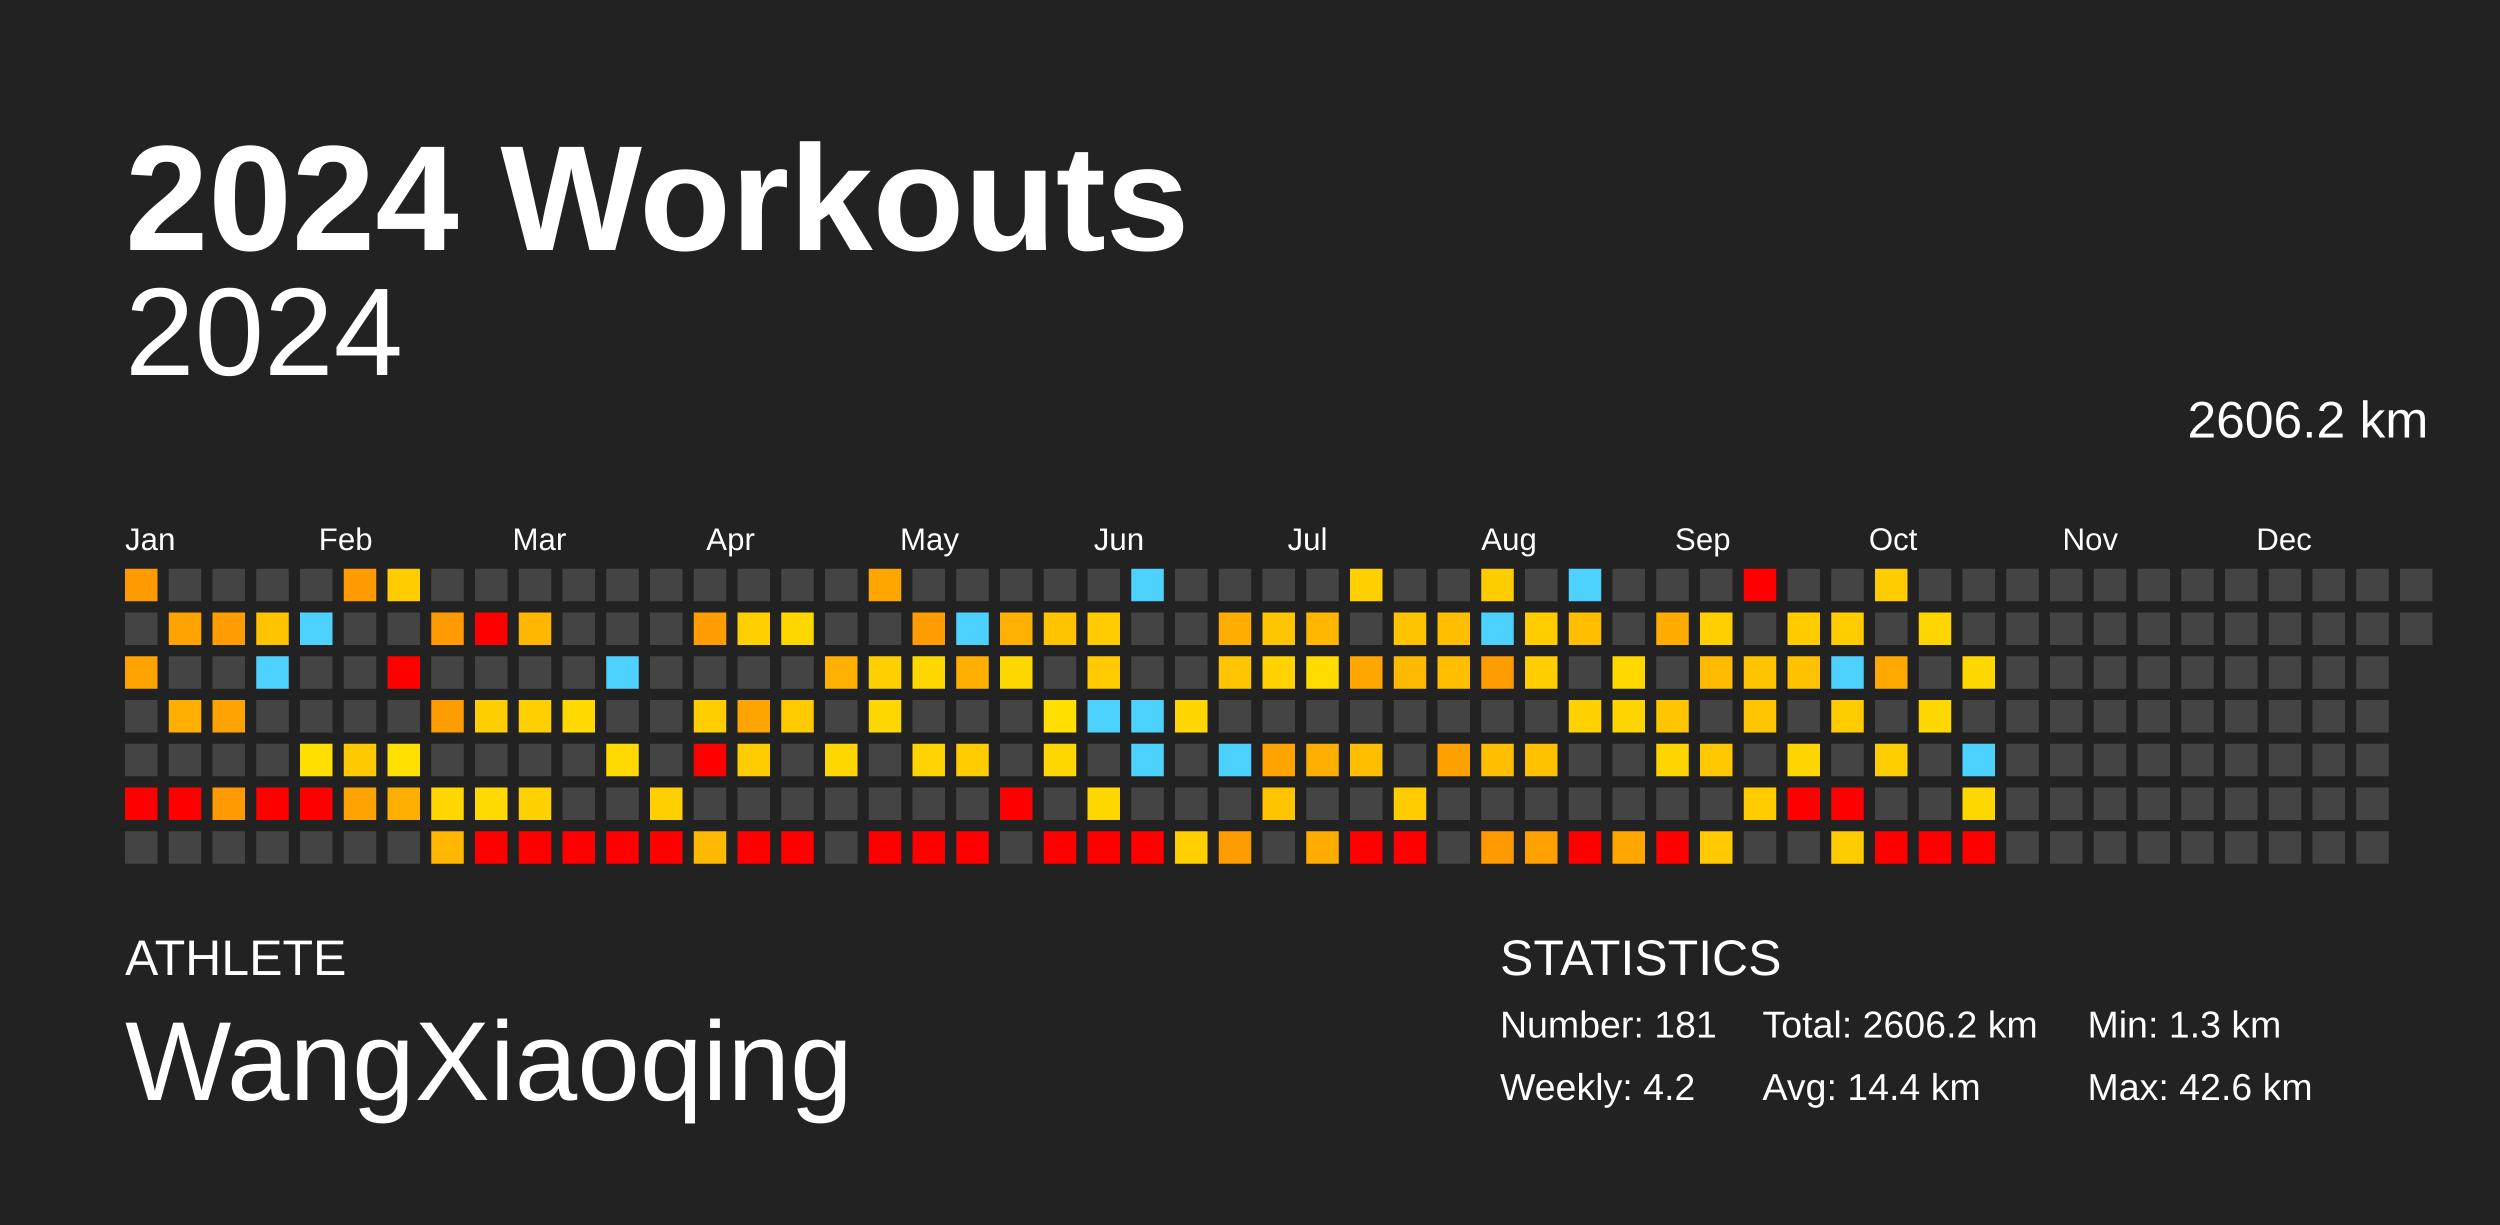
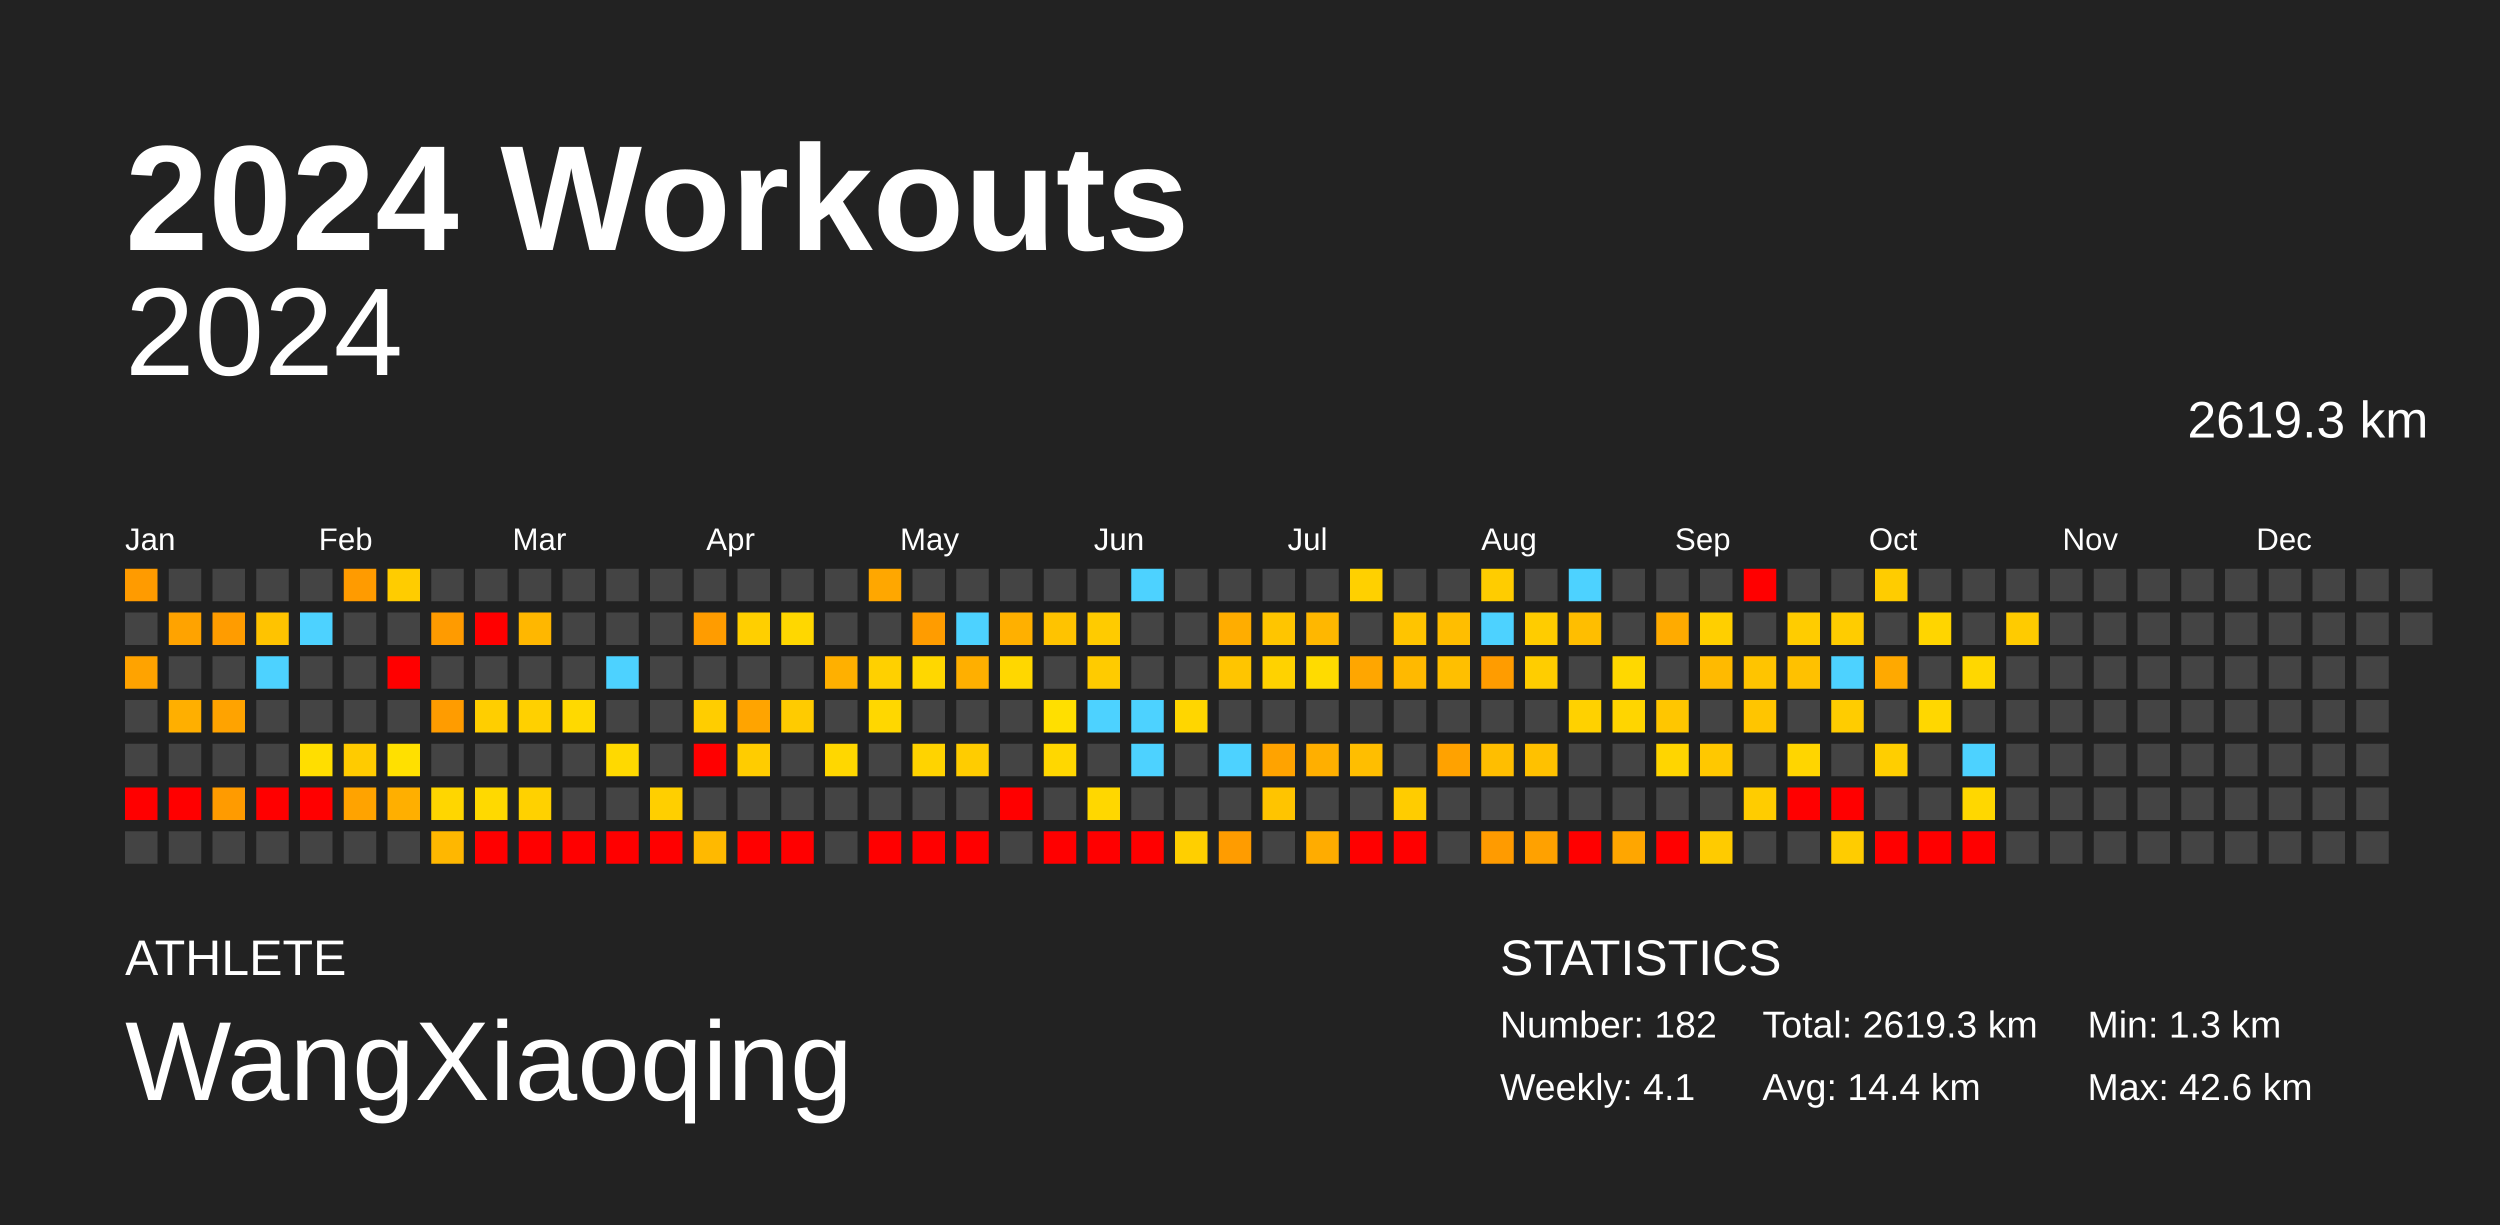
<svg xmlns="http://www.w3.org/2000/svg" baseProfile="full" height="98mm" version="1.1" viewBox="0,0,200,98" width="200mm">
  <defs />
  <rect fill="#222222" height="98" width="200" x="0" y="0" />
  <text fill="#FFFFFF" style="font-size:12px; font-family:Arial; font-weight:bold;" x="10" y="20">2024 Workouts</text>
  <text fill="#FFFFFF" style="font-size:4px; font-family:Arial" x="10" y="78">ATHLETE</text>
  <text fill="#FFFFFF" style="font-size:9px; font-family:Arial" x="10" y="88">WangXiaoqing</text>
  <text fill="#FFFFFF" style="font-size:4px; font-family:Arial" x="120" y="78">STATISTICS</text>
-   <text fill="#FFFFFF" style="font-size:3px; font-family:Arial" x="120" y="83">Number: 181</text>
-   <text fill="#FFFFFF" style="font-size:3px; font-family:Arial" x="120" y="88">Weekly: 4.2</text>
-   <text fill="#FFFFFF" style="font-size:3px; font-family:Arial" x="141" y="83">Total: 2606.2 km</text>
+   <text fill="#FFFFFF" style="font-size:3px; font-family:Arial" x="120" y="83">Number: 182</text>
+   <text fill="#FFFFFF" style="font-size:3px; font-family:Arial" x="120" y="88">Weekly: 4.1</text>
+   <text fill="#FFFFFF" style="font-size:3px; font-family:Arial" x="141" y="83">Total: 2619.3 km</text>
  <text fill="#FFFFFF" style="font-size:3px; font-family:Arial" x="141" y="88">Avg: 14.4 km</text>
  <text fill="#FFFFFF" style="font-size:3px; font-family:Arial" x="167" y="83">Min: 1.3 km</text>
  <text fill="#FFFFFF" style="font-size:3px; font-family:Arial" x="167" y="88">Max: 42.6 km</text>
  <text alignment-baseline="hanging" fill="#FFFFFF" style="font-size:10.0px; font-family:Arial;" x="10" y="30">2024</text>
-   <text alignment-baseline="hanging" fill="#FFFFFF" style="font-size:4.125px; font-family:Arial;" x="175" y="35">2606.2 km</text>
+   <text alignment-baseline="hanging" fill="#FFFFFF" style="font-size:4.125px; font-family:Arial;" x="175" y="35">2619.3 km</text>
  <text fill="#FFFFFF" style="font-size:2.5px; font-family:Arial" x="10.0" y="44">Jan</text>
  <text fill="#FFFFFF" style="font-size:2.5px; font-family:Arial" x="25.5" y="44">Feb</text>
  <text fill="#FFFFFF" style="font-size:2.5px; font-family:Arial" x="41.0" y="44">Mar</text>
  <text fill="#FFFFFF" style="font-size:2.5px; font-family:Arial" x="56.5" y="44">Apr</text>
  <text fill="#FFFFFF" style="font-size:2.5px; font-family:Arial" x="72.0" y="44">May</text>
  <text fill="#FFFFFF" style="font-size:2.5px; font-family:Arial" x="87.5" y="44">Jun</text>
  <text fill="#FFFFFF" style="font-size:2.5px; font-family:Arial" x="103.0" y="44">Jul</text>
  <text fill="#FFFFFF" style="font-size:2.5px; font-family:Arial" x="118.5" y="44">Aug</text>
  <text fill="#FFFFFF" style="font-size:2.5px; font-family:Arial" x="134.0" y="44">Sep</text>
  <text fill="#FFFFFF" style="font-size:2.5px; font-family:Arial" x="149.5" y="44">Oct</text>
  <text fill="#FFFFFF" style="font-size:2.5px; font-family:Arial" x="165.0" y="44">Nov</text>
  <text fill="#FFFFFF" style="font-size:2.5px; font-family:Arial" x="180.5" y="44">Dec</text>
  <rect fill="#ff9b00" height="2.6" width="2.6" x="10.0" y="45.5" />
  <rect fill="#444444" height="2.6" width="2.6" x="10.0" y="49.0" />
  <rect fill="#ffa300" height="2.6" width="2.6" x="10.0" y="52.5" />
  <rect fill="#444444" height="2.6" width="2.6" x="10.0" y="56.0" />
  <rect fill="#444444" height="2.6" width="2.6" x="10.0" y="59.5" />
  <rect fill="red" height="2.6" width="2.6" x="10.0" y="63.0" />
  <rect fill="#444444" height="2.6" width="2.6" x="10.0" y="66.5" />
  <rect fill="#444444" height="2.6" width="2.6" x="13.5" y="45.5" />
  <rect fill="#ffa300" height="2.6" width="2.6" x="13.5" y="49.0" />
  <rect fill="#444444" height="2.6" width="2.6" x="13.5" y="52.5" />
  <rect fill="#ffaf00" height="2.6" width="2.6" x="13.5" y="56.0" />
  <rect fill="#444444" height="2.6" width="2.6" x="13.5" y="59.5" />
  <rect fill="red" height="2.6" width="2.6" x="13.5" y="63.0" />
  <rect fill="#444444" height="2.6" width="2.6" x="13.5" y="66.5" />
  <rect fill="#444444" height="2.6" width="2.6" x="17.0" y="45.5" />
  <rect fill="#ff9c00" height="2.6" width="2.6" x="17.0" y="49.0" />
  <rect fill="#444444" height="2.6" width="2.6" x="17.0" y="52.5" />
  <rect fill="#ffa300" height="2.6" width="2.6" x="17.0" y="56.0" />
  <rect fill="#444444" height="2.6" width="2.6" x="17.0" y="59.5" />
  <rect fill="#ff9b00" height="2.6" width="2.6" x="17.0" y="63.0" />
  <rect fill="#444444" height="2.6" width="2.6" x="17.0" y="66.5" />
  <rect fill="#444444" height="2.6" width="2.6" x="20.5" y="45.5" />
  <rect fill="#ffc300" height="2.6" width="2.6" x="20.5" y="49.0" />
  <rect fill="#4dd2ff" height="2.6" width="2.6" x="20.5" y="52.5" />
  <rect fill="#444444" height="2.6" width="2.6" x="20.5" y="56.0" />
  <rect fill="#444444" height="2.6" width="2.6" x="20.5" y="59.5" />
  <rect fill="red" height="2.6" width="2.6" x="20.5" y="63.0" />
  <rect fill="#444444" height="2.6" width="2.6" x="20.5" y="66.5" />
  <rect fill="#444444" height="2.6" width="2.6" x="24.0" y="45.5" />
  <rect fill="#4dd2ff" height="2.6" width="2.6" x="24.0" y="49.0" />
  <rect fill="#444444" height="2.6" width="2.6" x="24.0" y="52.5" />
  <rect fill="#444444" height="2.6" width="2.6" x="24.0" y="56.0" />
  <rect fill="#ffde00" height="2.6" width="2.6" x="24.0" y="59.5" />
  <rect fill="red" height="2.6" width="2.6" x="24.0" y="63.0" />
  <rect fill="#444444" height="2.6" width="2.6" x="24.0" y="66.5" />
  <rect fill="#ff9b00" height="2.6" width="2.6" x="27.5" y="45.5" />
  <rect fill="#444444" height="2.6" width="2.6" x="27.5" y="49.0" />
  <rect fill="#444444" height="2.6" width="2.6" x="27.5" y="52.5" />
  <rect fill="#444444" height="2.6" width="2.6" x="27.5" y="56.0" />
  <rect fill="#ffcb00" height="2.6" width="2.6" x="27.5" y="59.5" />
  <rect fill="#ffa300" height="2.6" width="2.6" x="27.5" y="63.0" />
  <rect fill="#444444" height="2.6" width="2.6" x="27.5" y="66.5" />
  <rect fill="#ffcc00" height="2.6" width="2.6" x="31.0" y="45.5" />
  <rect fill="#444444" height="2.6" width="2.6" x="31.0" y="49.0" />
  <rect fill="red" height="2.6" width="2.6" x="31.0" y="52.5" />
  <rect fill="#444444" height="2.6" width="2.6" x="31.0" y="56.0" />
  <rect fill="#ffe000" height="2.6" width="2.6" x="31.0" y="59.5" />
  <rect fill="#ffaf00" height="2.6" width="2.6" x="31.0" y="63.0" />
  <rect fill="#444444" height="2.6" width="2.6" x="31.0" y="66.5" />
  <rect fill="#444444" height="2.6" width="2.6" x="34.5" y="45.5" />
  <rect fill="#ff9b00" height="2.6" width="2.6" x="34.5" y="49.0" />
  <rect fill="#444444" height="2.6" width="2.6" x="34.5" y="52.5" />
  <rect fill="#ff9c00" height="2.6" width="2.6" x="34.5" y="56.0" />
  <rect fill="#444444" height="2.6" width="2.6" x="34.5" y="59.5" />
  <rect fill="#ffd600" height="2.6" width="2.6" x="34.5" y="63.0" />
  <rect fill="#ffb700" height="2.6" width="2.6" x="34.5" y="66.5" />
  <rect fill="#444444" height="2.6" width="2.6" x="38.0" y="45.5" />
  <rect fill="red" height="2.6" width="2.6" x="38.0" y="49.0" />
  <rect fill="#444444" height="2.6" width="2.6" x="38.0" y="52.5" />
  <rect fill="#ffce00" height="2.6" width="2.6" x="38.0" y="56.0" />
  <rect fill="#444444" height="2.6" width="2.6" x="38.0" y="59.5" />
  <rect fill="#ffd900" height="2.6" width="2.6" x="38.0" y="63.0" />
  <rect fill="red" height="2.6" width="2.6" x="38.0" y="66.5" />
  <rect fill="#444444" height="2.6" width="2.6" x="41.5" y="45.5" />
  <rect fill="#ffb700" height="2.6" width="2.6" x="41.5" y="49.0" />
  <rect fill="#444444" height="2.6" width="2.6" x="41.5" y="52.5" />
  <rect fill="#ffd000" height="2.6" width="2.6" x="41.5" y="56.0" />
  <rect fill="#444444" height="2.6" width="2.6" x="41.5" y="59.5" />
  <rect fill="#ffd100" height="2.6" width="2.6" x="41.5" y="63.0" />
  <rect fill="red" height="2.6" width="2.6" x="41.5" y="66.5" />
  <rect fill="#444444" height="2.6" width="2.6" x="45.0" y="45.5" />
  <rect fill="#444444" height="2.6" width="2.6" x="45.0" y="49.0" />
  <rect fill="#444444" height="2.6" width="2.6" x="45.0" y="52.5" />
  <rect fill="#ffd900" height="2.6" width="2.6" x="45.0" y="56.0" />
  <rect fill="#444444" height="2.6" width="2.6" x="45.0" y="59.5" />
  <rect fill="#444444" height="2.6" width="2.6" x="45.0" y="63.0" />
  <rect fill="red" height="2.6" width="2.6" x="45.0" y="66.5" />
  <rect fill="#444444" height="2.6" width="2.6" x="48.5" y="45.5" />
  <rect fill="#444444" height="2.6" width="2.6" x="48.5" y="49.0" />
  <rect fill="#4dd2ff" height="2.6" width="2.6" x="48.5" y="52.5" />
  <rect fill="#444444" height="2.6" width="2.6" x="48.5" y="56.0" />
  <rect fill="#ffd900" height="2.6" width="2.6" x="48.5" y="59.5" />
  <rect fill="#444444" height="2.6" width="2.6" x="48.5" y="63.0" />
  <rect fill="red" height="2.6" width="2.6" x="48.5" y="66.5" />
  <rect fill="#444444" height="2.6" width="2.6" x="52.0" y="45.5" />
  <rect fill="#444444" height="2.6" width="2.6" x="52.0" y="49.0" />
  <rect fill="#444444" height="2.6" width="2.6" x="52.0" y="52.5" />
  <rect fill="#444444" height="2.6" width="2.6" x="52.0" y="56.0" />
  <rect fill="#444444" height="2.6" width="2.6" x="52.0" y="59.5" />
  <rect fill="#ffcf00" height="2.6" width="2.6" x="52.0" y="63.0" />
  <rect fill="red" height="2.6" width="2.6" x="52.0" y="66.5" />
  <rect fill="#444444" height="2.6" width="2.6" x="55.5" y="45.5" />
  <rect fill="#ff9c00" height="2.6" width="2.6" x="55.5" y="49.0" />
  <rect fill="#444444" height="2.6" width="2.6" x="55.5" y="52.5" />
  <rect fill="#ffcd00" height="2.6" width="2.6" x="55.5" y="56.0" />
  <rect fill="red" height="2.6" width="2.6" x="55.5" y="59.5" />
  <rect fill="#444444" height="2.6" width="2.6" x="55.5" y="63.0" />
  <rect fill="#ffb900" height="2.6" width="2.6" x="55.5" y="66.5" />
  <rect fill="#444444" height="2.6" width="2.6" x="59.0" y="45.5" />
  <rect fill="#ffcf00" height="2.6" width="2.6" x="59.0" y="49.0" />
  <rect fill="#444444" height="2.6" width="2.6" x="59.0" y="52.5" />
  <rect fill="#ffa400" height="2.6" width="2.6" x="59.0" y="56.0" />
  <rect fill="#ffcc00" height="2.6" width="2.6" x="59.0" y="59.5" />
  <rect fill="#444444" height="2.6" width="2.6" x="59.0" y="63.0" />
  <rect fill="red" height="2.6" width="2.6" x="59.0" y="66.5" />
  <rect fill="#444444" height="2.6" width="2.6" x="62.5" y="45.5" />
  <rect fill="#ffd700" height="2.6" width="2.6" x="62.5" y="49.0" />
  <rect fill="#444444" height="2.6" width="2.6" x="62.5" y="52.5" />
  <rect fill="#ffcb00" height="2.6" width="2.6" x="62.5" y="56.0" />
  <rect fill="#444444" height="2.6" width="2.6" x="62.5" y="59.5" />
  <rect fill="#444444" height="2.6" width="2.6" x="62.5" y="63.0" />
  <rect fill="red" height="2.6" width="2.6" x="62.5" y="66.5" />
  <rect fill="#444444" height="2.6" width="2.6" x="66.0" y="45.5" />
  <rect fill="#444444" height="2.6" width="2.6" x="66.0" y="49.0" />
  <rect fill="#ffb000" height="2.6" width="2.6" x="66.0" y="52.5" />
  <rect fill="#444444" height="2.6" width="2.6" x="66.0" y="56.0" />
  <rect fill="#ffd700" height="2.6" width="2.6" x="66.0" y="59.5" />
  <rect fill="#444444" height="2.6" width="2.6" x="66.0" y="63.0" />
  <rect fill="#444444" height="2.6" width="2.6" x="66.0" y="66.5" />
  <rect fill="#ffa700" height="2.6" width="2.6" x="69.5" y="45.5" />
  <rect fill="#444444" height="2.6" width="2.6" x="69.5" y="49.0" />
  <rect fill="#ffd000" height="2.6" width="2.6" x="69.5" y="52.5" />
  <rect fill="#ffd700" height="2.6" width="2.6" x="69.5" y="56.0" />
  <rect fill="#444444" height="2.6" width="2.6" x="69.5" y="59.5" />
  <rect fill="#444444" height="2.6" width="2.6" x="69.5" y="63.0" />
  <rect fill="red" height="2.6" width="2.6" x="69.5" y="66.5" />
  <rect fill="#444444" height="2.6" width="2.6" x="73.0" y="45.5" />
  <rect fill="#ff9c00" height="2.6" width="2.6" x="73.0" y="49.0" />
  <rect fill="#ffd700" height="2.6" width="2.6" x="73.0" y="52.5" />
  <rect fill="#444444" height="2.6" width="2.6" x="73.0" y="56.0" />
  <rect fill="#ffd300" height="2.6" width="2.6" x="73.0" y="59.5" />
  <rect fill="#444444" height="2.6" width="2.6" x="73.0" y="63.0" />
  <rect fill="red" height="2.6" width="2.6" x="73.0" y="66.5" />
  <rect fill="#444444" height="2.6" width="2.6" x="76.5" y="45.5" />
  <rect fill="#4dd2ff" height="2.6" width="2.6" x="76.5" y="49.0" />
  <rect fill="#ffaf00" height="2.6" width="2.6" x="76.5" y="52.5" />
  <rect fill="#444444" height="2.6" width="2.6" x="76.5" y="56.0" />
  <rect fill="#ffcc00" height="2.6" width="2.6" x="76.5" y="59.5" />
  <rect fill="#444444" height="2.6" width="2.6" x="76.5" y="63.0" />
  <rect fill="red" height="2.6" width="2.6" x="76.5" y="66.5" />
  <rect fill="#444444" height="2.6" width="2.6" x="80.0" y="45.5" />
  <rect fill="#ffb000" height="2.6" width="2.6" x="80.0" y="49.0" />
  <rect fill="#ffd700" height="2.6" width="2.6" x="80.0" y="52.5" />
  <rect fill="#444444" height="2.6" width="2.6" x="80.0" y="56.0" />
  <rect fill="#444444" height="2.6" width="2.6" x="80.0" y="59.5" />
  <rect fill="red" height="2.6" width="2.6" x="80.0" y="63.0" />
  <rect fill="#444444" height="2.6" width="2.6" x="80.0" y="66.5" />
  <rect fill="#444444" height="2.6" width="2.6" x="83.5" y="45.5" />
  <rect fill="#ffc300" height="2.6" width="2.6" x="83.5" y="49.0" />
  <rect fill="#444444" height="2.6" width="2.6" x="83.5" y="52.5" />
  <rect fill="#ffdf00" height="2.6" width="2.6" x="83.5" y="56.0" />
  <rect fill="#ffd700" height="2.6" width="2.6" x="83.5" y="59.5" />
  <rect fill="#444444" height="2.6" width="2.6" x="83.5" y="63.0" />
  <rect fill="red" height="2.6" width="2.6" x="83.5" y="66.5" />
  <rect fill="#444444" height="2.6" width="2.6" x="87.0" y="45.5" />
  <rect fill="#ffcb00" height="2.6" width="2.6" x="87.0" y="49.0" />
  <rect fill="#ffcb00" height="2.6" width="2.6" x="87.0" y="52.5" />
  <rect fill="#4dd2ff" height="2.6" width="2.6" x="87.0" y="56.0" />
  <rect fill="#444444" height="2.6" width="2.6" x="87.0" y="59.5" />
  <rect fill="#ffd700" height="2.6" width="2.6" x="87.0" y="63.0" />
  <rect fill="red" height="2.6" width="2.6" x="87.0" y="66.5" />
  <rect fill="#4dd2ff" height="2.6" width="2.6" x="90.5" y="45.5" />
  <rect fill="#444444" height="2.6" width="2.6" x="90.5" y="49.0" />
  <rect fill="#444444" height="2.6" width="2.6" x="90.5" y="52.5" />
  <rect fill="#4dd2ff" height="2.6" width="2.6" x="90.5" y="56.0" />
  <rect fill="#4dd2ff" height="2.6" width="2.6" x="90.5" y="59.5" />
  <rect fill="#444444" height="2.6" width="2.6" x="90.5" y="63.0" />
  <rect fill="red" height="2.6" width="2.6" x="90.5" y="66.5" />
  <rect fill="#444444" height="2.6" width="2.6" x="94.0" y="45.5" />
  <rect fill="#444444" height="2.6" width="2.6" x="94.0" y="49.0" />
  <rect fill="#444444" height="2.6" width="2.6" x="94.0" y="52.5" />
  <rect fill="#ffd600" height="2.6" width="2.6" x="94.0" y="56.0" />
  <rect fill="#444444" height="2.6" width="2.6" x="94.0" y="59.5" />
  <rect fill="#444444" height="2.6" width="2.6" x="94.0" y="63.0" />
  <rect fill="#ffcf00" height="2.6" width="2.6" x="94.0" y="66.5" />
  <rect fill="#444444" height="2.6" width="2.6" x="97.5" y="45.5" />
  <rect fill="#ffad00" height="2.6" width="2.6" x="97.5" y="49.0" />
  <rect fill="#ffc500" height="2.6" width="2.6" x="97.5" y="52.5" />
  <rect fill="#444444" height="2.6" width="2.6" x="97.5" y="56.0" />
  <rect fill="#4dd2ff" height="2.6" width="2.6" x="97.5" y="59.5" />
  <rect fill="#444444" height="2.6" width="2.6" x="97.5" y="63.0" />
  <rect fill="#ff9c00" height="2.6" width="2.6" x="97.5" y="66.5" />
  <rect fill="#444444" height="2.6" width="2.6" x="101.0" y="45.5" />
  <rect fill="#ffc500" height="2.6" width="2.6" x="101.0" y="49.0" />
  <rect fill="#ffd200" height="2.6" width="2.6" x="101.0" y="52.5" />
  <rect fill="#444444" height="2.6" width="2.6" x="101.0" y="56.0" />
  <rect fill="#ffa300" height="2.6" width="2.6" x="101.0" y="59.5" />
  <rect fill="#ffc400" height="2.6" width="2.6" x="101.0" y="63.0" />
  <rect fill="#444444" height="2.6" width="2.6" x="101.0" y="66.5" />
  <rect fill="#444444" height="2.6" width="2.6" x="104.5" y="45.5" />
  <rect fill="#ffb700" height="2.6" width="2.6" x="104.5" y="49.0" />
  <rect fill="#ffdb00" height="2.6" width="2.6" x="104.5" y="52.5" />
  <rect fill="#444444" height="2.6" width="2.6" x="104.5" y="56.0" />
  <rect fill="#ffaf00" height="2.6" width="2.6" x="104.5" y="59.5" />
  <rect fill="#444444" height="2.6" width="2.6" x="104.5" y="63.0" />
  <rect fill="#ffac00" height="2.6" width="2.6" x="104.5" y="66.5" />
  <rect fill="#ffd000" height="2.6" width="2.6" x="108.0" y="45.5" />
  <rect fill="#444444" height="2.6" width="2.6" x="108.0" y="49.0" />
  <rect fill="#ffa600" height="2.6" width="2.6" x="108.0" y="52.5" />
  <rect fill="#444444" height="2.6" width="2.6" x="108.0" y="56.0" />
  <rect fill="#ffbe00" height="2.6" width="2.6" x="108.0" y="59.5" />
  <rect fill="#444444" height="2.6" width="2.6" x="108.0" y="63.0" />
  <rect fill="red" height="2.6" width="2.6" x="108.0" y="66.5" />
  <rect fill="#444444" height="2.6" width="2.6" x="111.5" y="45.5" />
  <rect fill="#ffc400" height="2.6" width="2.6" x="111.5" y="49.0" />
  <rect fill="#ffb900" height="2.6" width="2.6" x="111.5" y="52.5" />
  <rect fill="#444444" height="2.6" width="2.6" x="111.5" y="56.0" />
  <rect fill="#444444" height="2.6" width="2.6" x="111.5" y="59.5" />
  <rect fill="#ffcc00" height="2.6" width="2.6" x="111.5" y="63.0" />
  <rect fill="red" height="2.6" width="2.6" x="111.5" y="66.5" />
  <rect fill="#444444" height="2.6" width="2.6" x="115.0" y="45.5" />
  <rect fill="#ffbe00" height="2.6" width="2.6" x="115.0" y="49.0" />
  <rect fill="#ffbf00" height="2.6" width="2.6" x="115.0" y="52.5" />
  <rect fill="#444444" height="2.6" width="2.6" x="115.0" y="56.0" />
  <rect fill="#ffa200" height="2.6" width="2.6" x="115.0" y="59.5" />
  <rect fill="#444444" height="2.6" width="2.6" x="115.0" y="63.0" />
  <rect fill="#444444" height="2.6" width="2.6" x="115.0" y="66.5" />
  <rect fill="#ffcc00" height="2.6" width="2.6" x="118.5" y="45.5" />
  <rect fill="#4dd2ff" height="2.6" width="2.6" x="118.5" y="49.0" />
  <rect fill="#ff9c00" height="2.6" width="2.6" x="118.5" y="52.5" />
  <rect fill="#444444" height="2.6" width="2.6" x="118.5" y="56.0" />
  <rect fill="#ffbe00" height="2.6" width="2.6" x="118.5" y="59.5" />
  <rect fill="#444444" height="2.6" width="2.6" x="118.5" y="63.0" />
  <rect fill="#ff9b00" height="2.6" width="2.6" x="118.5" y="66.5" />
  <rect fill="#444444" height="2.6" width="2.6" x="122.0" y="45.5" />
  <rect fill="#ffcc00" height="2.6" width="2.6" x="122.0" y="49.0" />
  <rect fill="#ffcd00" height="2.6" width="2.6" x="122.0" y="52.5" />
  <rect fill="#444444" height="2.6" width="2.6" x="122.0" y="56.0" />
  <rect fill="#ffc100" height="2.6" width="2.6" x="122.0" y="59.5" />
  <rect fill="#444444" height="2.6" width="2.6" x="122.0" y="63.0" />
  <rect fill="#ffa100" height="2.6" width="2.6" x="122.0" y="66.5" />
  <rect fill="#4dd2ff" height="2.6" width="2.6" x="125.5" y="45.5" />
  <rect fill="#ffbe00" height="2.6" width="2.6" x="125.5" y="49.0" />
  <rect fill="#444444" height="2.6" width="2.6" x="125.5" y="52.5" />
  <rect fill="#ffd100" height="2.6" width="2.6" x="125.5" y="56.0" />
  <rect fill="#444444" height="2.6" width="2.6" x="125.5" y="59.5" />
  <rect fill="#444444" height="2.6" width="2.6" x="125.5" y="63.0" />
  <rect fill="red" height="2.6" width="2.6" x="125.5" y="66.5" />
  <rect fill="#444444" height="2.6" width="2.6" x="129.0" y="45.5" />
  <rect fill="#444444" height="2.6" width="2.6" x="129.0" y="49.0" />
  <rect fill="#ffd800" height="2.6" width="2.6" x="129.0" y="52.5" />
  <rect fill="#ffd500" height="2.6" width="2.6" x="129.0" y="56.0" />
  <rect fill="#444444" height="2.6" width="2.6" x="129.0" y="59.5" />
  <rect fill="#444444" height="2.6" width="2.6" x="129.0" y="63.0" />
  <rect fill="#ffa600" height="2.6" width="2.6" x="129.0" y="66.5" />
  <rect fill="#444444" height="2.6" width="2.6" x="132.5" y="45.5" />
  <rect fill="#ffab00" height="2.6" width="2.6" x="132.5" y="49.0" />
  <rect fill="#444444" height="2.6" width="2.6" x="132.5" y="52.5" />
  <rect fill="#ffc600" height="2.6" width="2.6" x="132.5" y="56.0" />
  <rect fill="#ffd500" height="2.6" width="2.6" x="132.5" y="59.5" />
  <rect fill="#444444" height="2.6" width="2.6" x="132.5" y="63.0" />
  <rect fill="red" height="2.6" width="2.6" x="132.5" y="66.5" />
  <rect fill="#444444" height="2.6" width="2.6" x="136.0" y="45.5" />
  <rect fill="#ffcf00" height="2.6" width="2.6" x="136.0" y="49.0" />
  <rect fill="#ffba00" height="2.6" width="2.6" x="136.0" y="52.5" />
  <rect fill="#444444" height="2.6" width="2.6" x="136.0" y="56.0" />
  <rect fill="#ffc800" height="2.6" width="2.6" x="136.0" y="59.5" />
  <rect fill="#444444" height="2.6" width="2.6" x="136.0" y="63.0" />
  <rect fill="#ffcb00" height="2.6" width="2.6" x="136.0" y="66.5" />
  <rect fill="red" height="2.6" width="2.6" x="139.5" y="45.5" />
  <rect fill="#444444" height="2.6" width="2.6" x="139.5" y="49.0" />
  <rect fill="#ffc400" height="2.6" width="2.6" x="139.5" y="52.5" />
  <rect fill="#ffc500" height="2.6" width="2.6" x="139.5" y="56.0" />
  <rect fill="#444444" height="2.6" width="2.6" x="139.5" y="59.5" />
  <rect fill="#ffcc00" height="2.6" width="2.6" x="139.5" y="63.0" />
  <rect fill="#444444" height="2.6" width="2.6" x="139.5" y="66.5" />
  <rect fill="#444444" height="2.6" width="2.6" x="143.0" y="45.5" />
  <rect fill="#ffcc00" height="2.6" width="2.6" x="143.0" y="49.0" />
  <rect fill="#ffc100" height="2.6" width="2.6" x="143.0" y="52.5" />
  <rect fill="#444444" height="2.6" width="2.6" x="143.0" y="56.0" />
  <rect fill="#ffd500" height="2.6" width="2.6" x="143.0" y="59.5" />
  <rect fill="red" height="2.6" width="2.6" x="143.0" y="63.0" />
  <rect fill="#444444" height="2.6" width="2.6" x="143.0" y="66.5" />
  <rect fill="#444444" height="2.6" width="2.6" x="146.5" y="45.5" />
  <rect fill="#ffcc00" height="2.6" width="2.6" x="146.5" y="49.0" />
  <rect fill="#4dd2ff" height="2.6" width="2.6" x="146.5" y="52.5" />
  <rect fill="#ffcc00" height="2.6" width="2.6" x="146.5" y="56.0" />
  <rect fill="#444444" height="2.6" width="2.6" x="146.5" y="59.5" />
  <rect fill="red" height="2.6" width="2.6" x="146.5" y="63.0" />
  <rect fill="#ffcc00" height="2.6" width="2.6" x="146.5" y="66.5" />
  <rect fill="#ffcc00" height="2.6" width="2.6" x="150.0" y="45.5" />
  <rect fill="#444444" height="2.6" width="2.6" x="150.0" y="49.0" />
  <rect fill="#ffa900" height="2.6" width="2.6" x="150.0" y="52.5" />
  <rect fill="#444444" height="2.6" width="2.6" x="150.0" y="56.0" />
  <rect fill="#ffce00" height="2.6" width="2.6" x="150.0" y="59.5" />
  <rect fill="#444444" height="2.6" width="2.6" x="150.0" y="63.0" />
  <rect fill="red" height="2.6" width="2.6" x="150.0" y="66.5" />
  <rect fill="#444444" height="2.6" width="2.6" x="153.5" y="45.5" />
  <rect fill="#ffd500" height="2.6" width="2.6" x="153.5" y="49.0" />
  <rect fill="#444444" height="2.6" width="2.6" x="153.5" y="52.5" />
  <rect fill="#ffd700" height="2.6" width="2.6" x="153.5" y="56.0" />
  <rect fill="#444444" height="2.6" width="2.6" x="153.5" y="59.5" />
  <rect fill="#444444" height="2.6" width="2.6" x="153.5" y="63.0" />
  <rect fill="red" height="2.6" width="2.6" x="153.5" y="66.5" />
  <rect fill="#444444" height="2.6" width="2.6" x="157.0" y="45.5" />
  <rect fill="#444444" height="2.6" width="2.6" x="157.0" y="49.0" />
  <rect fill="#ffd700" height="2.6" width="2.6" x="157.0" y="52.5" />
  <rect fill="#444444" height="2.6" width="2.6" x="157.0" y="56.0" />
  <rect fill="#4dd2ff" height="2.6" width="2.6" x="157.0" y="59.5" />
  <rect fill="#ffd700" height="2.6" width="2.6" x="157.0" y="63.0" />
  <rect fill="red" height="2.6" width="2.6" x="157.0" y="66.5" />
  <rect fill="#444444" height="2.6" width="2.6" x="160.5" y="45.5" />
-   <rect fill="#444444" height="2.6" width="2.6" x="160.5" y="49.0" />
+   <rect fill="#ffcb00" height="2.6" width="2.6" x="160.5" y="49.0" />
  <rect fill="#444444" height="2.6" width="2.6" x="160.5" y="52.5" />
  <rect fill="#444444" height="2.6" width="2.6" x="160.5" y="56.0" />
  <rect fill="#444444" height="2.6" width="2.6" x="160.5" y="59.5" />
  <rect fill="#444444" height="2.6" width="2.6" x="160.5" y="63.0" />
  <rect fill="#444444" height="2.6" width="2.6" x="160.5" y="66.5" />
  <rect fill="#444444" height="2.6" width="2.6" x="164.0" y="45.5" />
  <rect fill="#444444" height="2.6" width="2.6" x="164.0" y="49.0" />
  <rect fill="#444444" height="2.6" width="2.6" x="164.0" y="52.5" />
  <rect fill="#444444" height="2.6" width="2.6" x="164.0" y="56.0" />
  <rect fill="#444444" height="2.6" width="2.6" x="164.0" y="59.5" />
  <rect fill="#444444" height="2.6" width="2.6" x="164.0" y="63.0" />
  <rect fill="#444444" height="2.6" width="2.6" x="164.0" y="66.5" />
  <rect fill="#444444" height="2.6" width="2.6" x="167.5" y="45.5" />
  <rect fill="#444444" height="2.6" width="2.6" x="167.5" y="49.0" />
  <rect fill="#444444" height="2.6" width="2.6" x="167.5" y="52.5" />
  <rect fill="#444444" height="2.6" width="2.6" x="167.5" y="56.0" />
  <rect fill="#444444" height="2.6" width="2.6" x="167.5" y="59.5" />
  <rect fill="#444444" height="2.6" width="2.6" x="167.5" y="63.0" />
  <rect fill="#444444" height="2.6" width="2.6" x="167.5" y="66.5" />
  <rect fill="#444444" height="2.6" width="2.6" x="171.0" y="45.5" />
  <rect fill="#444444" height="2.6" width="2.6" x="171.0" y="49.0" />
  <rect fill="#444444" height="2.6" width="2.6" x="171.0" y="52.5" />
  <rect fill="#444444" height="2.6" width="2.6" x="171.0" y="56.0" />
  <rect fill="#444444" height="2.6" width="2.6" x="171.0" y="59.5" />
  <rect fill="#444444" height="2.6" width="2.6" x="171.0" y="63.0" />
  <rect fill="#444444" height="2.6" width="2.6" x="171.0" y="66.5" />
  <rect fill="#444444" height="2.6" width="2.6" x="174.5" y="45.5" />
  <rect fill="#444444" height="2.6" width="2.6" x="174.5" y="49.0" />
  <rect fill="#444444" height="2.6" width="2.6" x="174.5" y="52.5" />
  <rect fill="#444444" height="2.6" width="2.6" x="174.5" y="56.0" />
  <rect fill="#444444" height="2.6" width="2.6" x="174.5" y="59.5" />
  <rect fill="#444444" height="2.6" width="2.6" x="174.5" y="63.0" />
  <rect fill="#444444" height="2.6" width="2.6" x="174.5" y="66.5" />
  <rect fill="#444444" height="2.6" width="2.6" x="178.0" y="45.5" />
  <rect fill="#444444" height="2.6" width="2.6" x="178.0" y="49.0" />
  <rect fill="#444444" height="2.6" width="2.6" x="178.0" y="52.5" />
  <rect fill="#444444" height="2.6" width="2.6" x="178.0" y="56.0" />
  <rect fill="#444444" height="2.6" width="2.6" x="178.0" y="59.5" />
  <rect fill="#444444" height="2.6" width="2.6" x="178.0" y="63.0" />
  <rect fill="#444444" height="2.6" width="2.6" x="178.0" y="66.5" />
  <rect fill="#444444" height="2.6" width="2.6" x="181.5" y="45.5" />
  <rect fill="#444444" height="2.6" width="2.6" x="181.5" y="49.0" />
  <rect fill="#444444" height="2.6" width="2.6" x="181.5" y="52.5" />
  <rect fill="#444444" height="2.6" width="2.6" x="181.5" y="56.0" />
  <rect fill="#444444" height="2.6" width="2.6" x="181.5" y="59.5" />
  <rect fill="#444444" height="2.6" width="2.6" x="181.5" y="63.0" />
  <rect fill="#444444" height="2.6" width="2.6" x="181.5" y="66.5" />
  <rect fill="#444444" height="2.6" width="2.6" x="185.0" y="45.5" />
  <rect fill="#444444" height="2.6" width="2.6" x="185.0" y="49.0" />
  <rect fill="#444444" height="2.6" width="2.6" x="185.0" y="52.5" />
  <rect fill="#444444" height="2.6" width="2.6" x="185.0" y="56.0" />
  <rect fill="#444444" height="2.6" width="2.6" x="185.0" y="59.5" />
  <rect fill="#444444" height="2.6" width="2.6" x="185.0" y="63.0" />
  <rect fill="#444444" height="2.6" width="2.6" x="185.0" y="66.5" />
  <rect fill="#444444" height="2.6" width="2.6" x="188.5" y="45.5" />
  <rect fill="#444444" height="2.6" width="2.6" x="188.5" y="49.0" />
  <rect fill="#444444" height="2.6" width="2.6" x="188.5" y="52.5" />
  <rect fill="#444444" height="2.6" width="2.6" x="188.5" y="56.0" />
  <rect fill="#444444" height="2.6" width="2.6" x="188.5" y="59.5" />
  <rect fill="#444444" height="2.6" width="2.6" x="188.5" y="63.0" />
  <rect fill="#444444" height="2.6" width="2.6" x="188.5" y="66.5" />
  <rect fill="#444444" height="2.6" width="2.6" x="192.0" y="45.5" />
  <rect fill="#444444" height="2.6" width="2.6" x="192.0" y="49.0" />
</svg>
